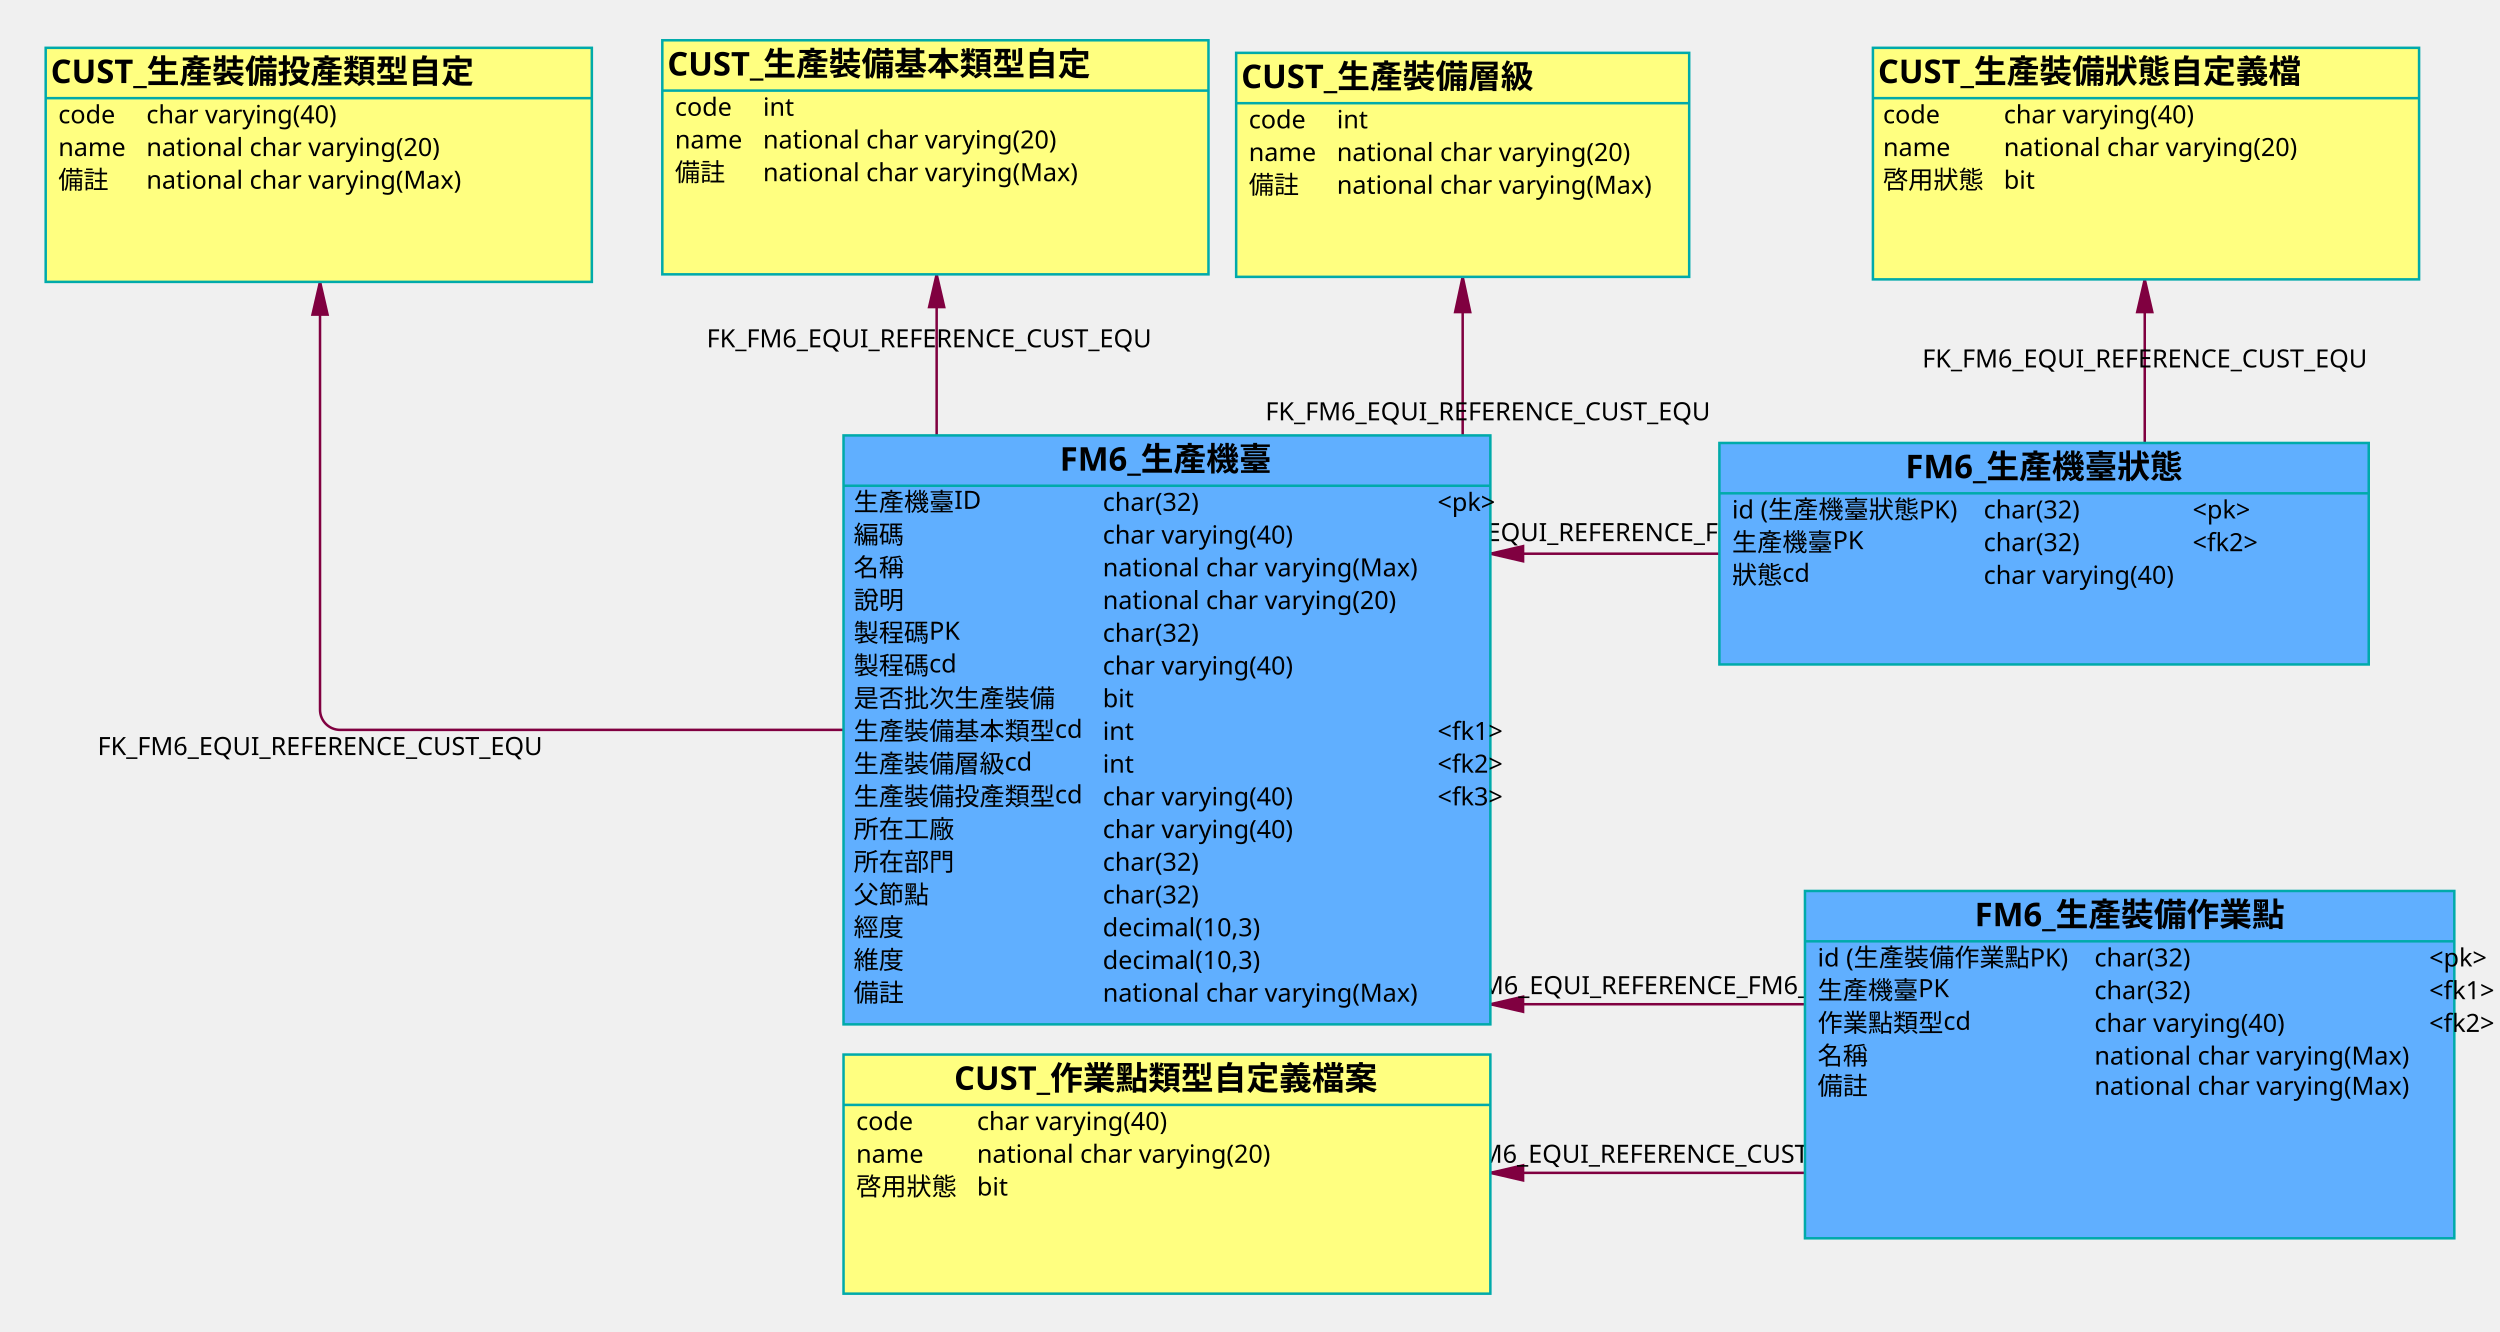
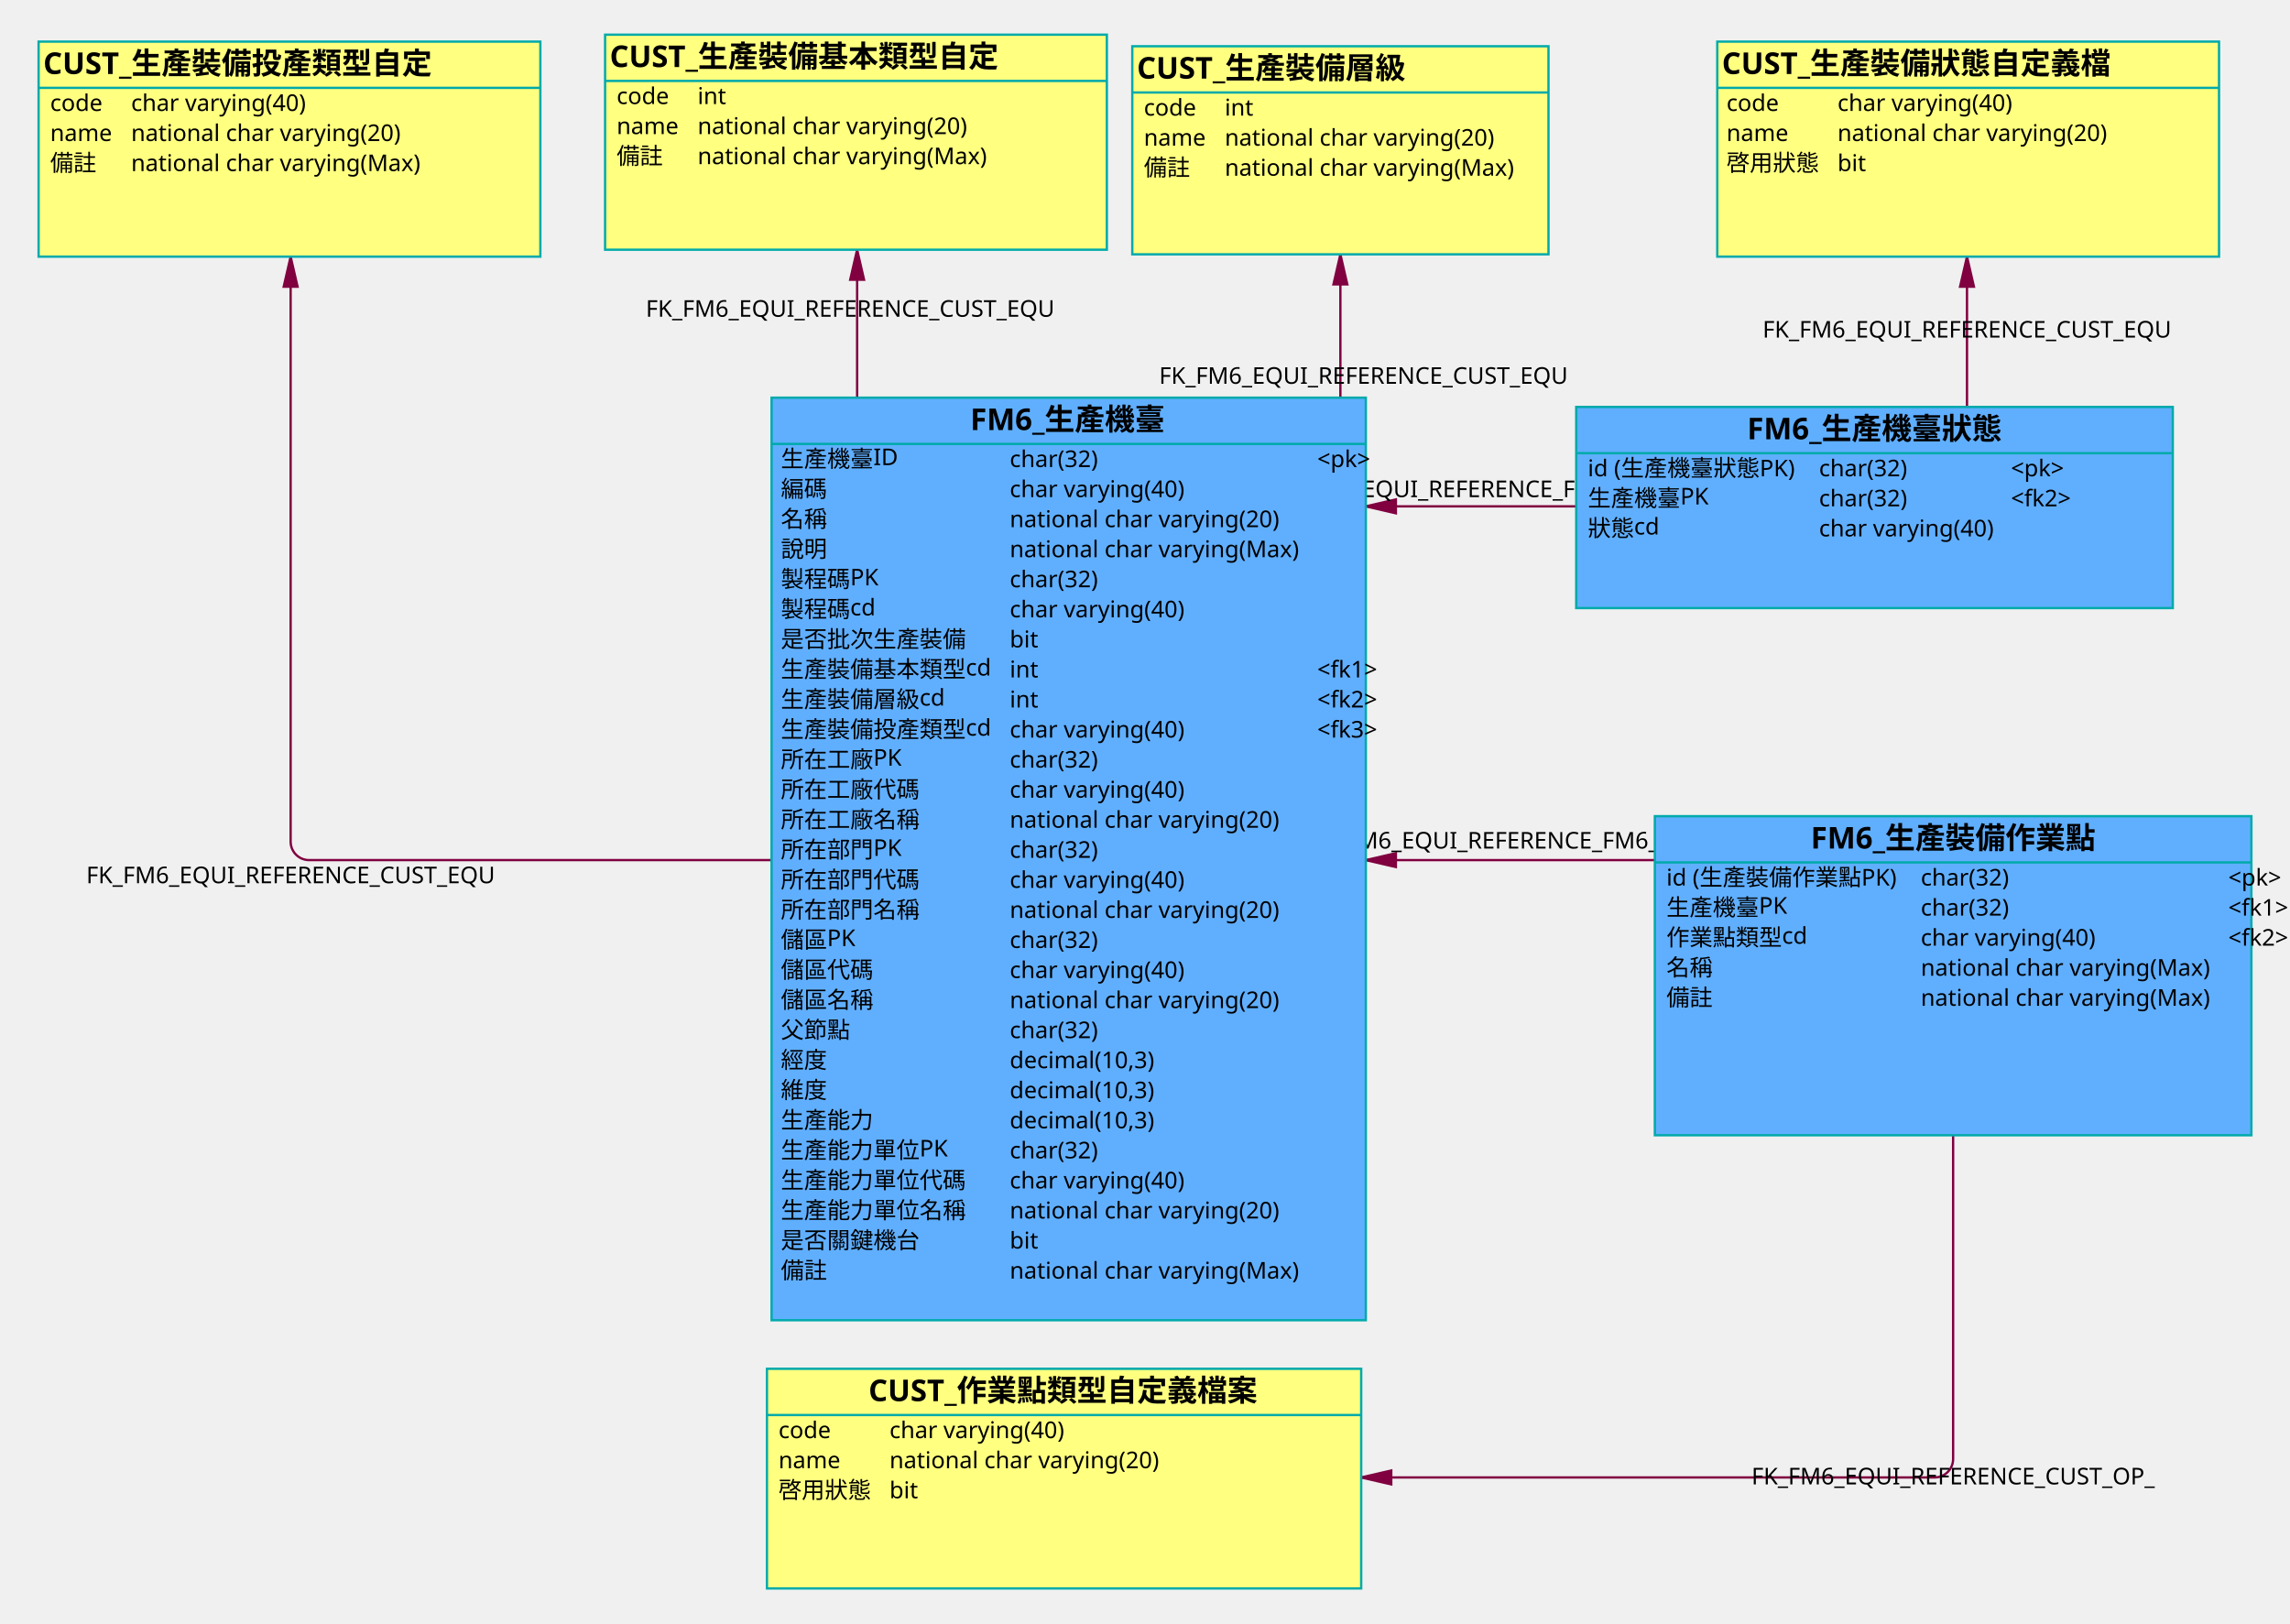
- <svg xmlns="http://www.w3.org/2000/svg" xmlns:xlink="http://www.w3.org/1999/xlink" width="261mm" height="139mm" version="1.1" viewBox="0 0 987 529">
+ <svg xmlns="http://www.w3.org/2000/svg" xmlns:xlink="http://www.w3.org/1999/xlink" width="261mm" height="185mm" version="1.1" viewBox="0 0 987 702">
  <a target="_parent" xlink:href="Fact71.htm#101">
-     <polyline fill="none" points="369,173 369,109" stroke="#800040" stroke-width="1" />
-     <polygon fill="#800040" points="369,109 372,122 366,122" stroke="#800040" stroke-width="1" stroke-linejoin="miter" />
-     <text x="366" y="138" fill="#000000" font-size="10" font-family="'Arial Unicode MS','新宋體'" text-anchor="middle">FK_FM6_EQUI_REFERENCE_CUST_EQU</text>
+     <polyline fill="none" points="369,172 369,108" stroke="#800040" stroke-width="1" />
+     <polygon fill="#800040" points="369,108 372,121 366,121" stroke="#800040" stroke-width="1" stroke-linejoin="miter" />
+     <text x="366" y="137" fill="#000000" font-size="10" font-family="'Arial Unicode MS','新宋體'" text-anchor="middle">FK_FM6_EQUI_REFERENCE_CUST_EQU</text>
  </a>
  <a target="_parent" xlink:href="Fact72.htm#107">
-     <polyline fill="none" points="578,173 578,110" stroke="#800040" stroke-width="1" />
-     <polygon fill="#800040" points="578,110 581,124 575,124" stroke="#800040" stroke-width="1" stroke-linejoin="miter" />
-     <text x="588" y="167" fill="#000000" font-size="10" font-family="'Arial Unicode MS','新宋體'" text-anchor="middle">FK_FM6_EQUI_REFERENCE_CUST_EQU</text>
+     <polyline fill="none" points="578,172 578,110" stroke="#800040" stroke-width="1" />
+     <polygon fill="#800040" points="578,110 581,123 575,123" stroke="#800040" stroke-width="1" stroke-linejoin="miter" />
+     <text x="588" y="166" fill="#000000" font-size="10" font-family="'Arial Unicode MS','新宋體'" text-anchor="middle">FK_FM6_EQUI_REFERENCE_CUST_EQU</text>
  </a>
  <a target="_parent" xlink:href="Fact73.htm#113">
    <polyline fill="none" points="849,176 849,111" stroke="#800040" stroke-width="1" />
    <polygon fill="#800040" points="849,111 852,124 846,124" stroke="#800040" stroke-width="1" stroke-linejoin="miter" />
    <text x="849" y="146" fill="#000000" font-size="10" font-family="'Arial Unicode MS','新宋體'" text-anchor="middle">FK_FM6_EQUI_REFERENCE_CUST_EQU</text>
  </a>
  <a target="_parent" xlink:href="Fact74.htm#118">
-     <polyline fill="none" points="680,220 589,220" stroke="#800040" stroke-width="1" />
-     <polygon fill="#800040" points="589,220 602,217 602,223" stroke="#800040" stroke-width="1" stroke-linejoin="miter" />
+     <polyline fill="none" points="680,219 589,219" stroke="#800040" stroke-width="1" />
+     <polygon fill="#800040" points="589,219 602,216 602,222" stroke="#800040" stroke-width="1" stroke-linejoin="miter" />
    <text x="635" y="215" fill="#000000" font-size="10" font-family="'Arial Unicode MS','新宋體'" text-anchor="middle">FK_FM6_EQUI_REFERENCE_FM6_EQUI</text>
  </a>
  <a target="_parent" xlink:href="Fact75.htm#124">
-     <polyline fill="none" points="714,399 589,399" stroke="#800040" stroke-width="1" />
-     <polygon fill="#800040" points="589,399 602,396 602,402" stroke="#800040" stroke-width="1" stroke-linejoin="miter" />
-     <text x="652" y="395" fill="#000000" font-size="10" font-family="'Arial Unicode MS','新宋體'" text-anchor="middle">FK_FM6_EQUI_REFERENCE_FM6_EQUI</text>
+     <polyline fill="none" points="714,372 589,372" stroke="#800040" stroke-width="1" />
+     <polygon fill="#800040" points="589,372 602,369 602,375" stroke="#800040" stroke-width="1" stroke-linejoin="miter" />
+     <text x="652" y="367" fill="#000000" font-size="10" font-family="'Arial Unicode MS','新宋體'" text-anchor="middle">FK_FM6_EQUI_REFERENCE_FM6_EQUI</text>
  </a>
  <a target="_parent" xlink:href="Fact76.htm#130">
-     <polyline fill="none" points="714,466 589,466" stroke="#800040" stroke-width="1" />
-     <polygon fill="#800040" points="589,466 602,463 602,469" stroke="#800040" stroke-width="1" stroke-linejoin="miter" />
-     <text x="651" y="462" fill="#000000" font-size="10" font-family="'Arial Unicode MS','新宋體'" text-anchor="middle">FK_FM6_EQUI_REFERENCE_CUST_OP_</text>
+     <path d="M843,491 L843,631 A8,8 0 0,1 835,639 L587,639" fill="none" stroke="#800040" stroke-width="1" />
+     <polygon fill="#800040" points="587,639 600,636 600,642" stroke="#800040" stroke-width="1" stroke-linejoin="miter" />
+     <text x="843" y="642" fill="#000000" font-size="10" font-family="'Arial Unicode MS','新宋體'" text-anchor="middle">FK_FM6_EQUI_REFERENCE_CUST_OP_</text>
  </a>
  <a target="_parent" xlink:href="Fact84.htm#181">
-     <path d="M332,290 L132,290 A8,8 0 0,1 124,282 L124,112" fill="none" stroke="#800040" stroke-width="1" />
-     <polygon fill="#800040" points="124,112 127,125 121,125" stroke="#800040" stroke-width="1" stroke-linejoin="miter" />
-     <text x="124" y="300" fill="#000000" font-size="10" font-family="'Arial Unicode MS','新宋體'" text-anchor="middle">FK_FM6_EQUI_REFERENCE_CUST_EQU</text>
+     <path d="M332,372 L132,372 A8,8 0 0,1 124,364 L124,111" fill="none" stroke="#800040" stroke-width="1" />
+     <polygon fill="#800040" points="124,111 127,124 121,124" stroke="#800040" stroke-width="1" stroke-linejoin="miter" />
+     <text x="124" y="382" fill="#000000" font-size="10" font-family="'Arial Unicode MS','新宋體'" text-anchor="middle">FK_FM6_EQUI_REFERENCE_CUST_EQU</text>
  </a>
  <a target="_parent" xlink:href="Fact19.htm#131">
-     <rect x="260" y="16" fill="#ffffff" width="0" height="0" stroke="none" stroke-width="0" />
-     <rect x="260" y="16" fill="#ffff80" width="217" height="93" stroke="#00aaaa" stroke-width="1" />
-     <text x="262" y="30" fill="#000000" font-size="13" font-family="'Arial Unicode MS','微軟雅黑'" font-weight="bold" text-anchor="start">CUST_生產裝備基本類型自定</text>
-     <line x1="260" x2="477" y1="36" y2="36" stroke="#00aaaa" stroke-width="1" />
-     <text x="265" y="46" fill="#000000" font-size="10" font-family="'Arial Unicode MS','微軟雅黑'" text-anchor="start">code</text>
-     <text x="265" y="59" fill="#000000" font-size="10" font-family="'Arial Unicode MS','微軟雅黑'" text-anchor="start">name</text>
-     <text x="265" y="72" fill="#000000" font-size="10" font-family="'Arial Unicode MS','微軟雅黑'" text-anchor="start">備註</text>
-     <text x="300" y="46" fill="#000000" font-size="10" font-family="'Arial Unicode MS','微軟雅黑'" text-anchor="start">int</text>
-     <text x="300" y="59" fill="#000000" font-size="10" font-family="'Arial Unicode MS','微軟雅黑'" text-anchor="start">national char varying(20)</text>
-     <text x="300" y="72" fill="#000000" font-size="10" font-family="'Arial Unicode MS','微軟雅黑'" text-anchor="start">national char varying(Max)</text>
+     <rect x="260" y="15" fill="#ffffff" width="0" height="0" stroke="none" stroke-width="0" />
+     <rect x="260" y="15" fill="#ffff80" width="217" height="93" stroke="#00aaaa" stroke-width="1" />
+     <text x="262" y="29" fill="#000000" font-size="13" font-family="'Arial Unicode MS','微軟雅黑'" font-weight="bold" text-anchor="start">CUST_生產裝備基本類型自定</text>
+     <line x1="260" x2="477" y1="35" y2="35" stroke="#00aaaa" stroke-width="1" />
+     <text x="265" y="45" fill="#000000" font-size="10" font-family="'Arial Unicode MS','微軟雅黑'" text-anchor="start">code</text>
+     <text x="265" y="58" fill="#000000" font-size="10" font-family="'Arial Unicode MS','微軟雅黑'" text-anchor="start">name</text>
+     <text x="265" y="71" fill="#000000" font-size="10" font-family="'Arial Unicode MS','微軟雅黑'" text-anchor="start">備註</text>
+     <text x="300" y="45" fill="#000000" font-size="10" font-family="'Arial Unicode MS','微軟雅黑'" text-anchor="start">int</text>
+     <text x="300" y="58" fill="#000000" font-size="10" font-family="'Arial Unicode MS','微軟雅黑'" text-anchor="start">national char varying(20)</text>
+     <text x="300" y="71" fill="#000000" font-size="10" font-family="'Arial Unicode MS','微軟雅黑'" text-anchor="start">national char varying(Max)</text>
  </a>
  <a target="_parent" xlink:href="Fact20.htm#160">
-     <rect x="488" y="21" fill="#ffffff" width="0" height="0" stroke="none" stroke-width="0" />
-     <rect x="488" y="21" fill="#ffff80" width="180" height="89" stroke="#00aaaa" stroke-width="1" />
-     <text x="490" y="35" fill="#000000" font-size="13" font-family="'Arial Unicode MS','微軟雅黑'" font-weight="bold" text-anchor="start">CUST_生產裝備層級</text>
-     <line x1="488" x2="668" y1="41" y2="41" stroke="#00aaaa" stroke-width="1" />
-     <text x="493" y="51" fill="#000000" font-size="10" font-family="'Arial Unicode MS','微軟雅黑'" text-anchor="start">code</text>
-     <text x="493" y="64" fill="#000000" font-size="10" font-family="'Arial Unicode MS','微軟雅黑'" text-anchor="start">name</text>
-     <text x="493" y="77" fill="#000000" font-size="10" font-family="'Arial Unicode MS','微軟雅黑'" text-anchor="start">備註</text>
-     <text x="528" y="51" fill="#000000" font-size="10" font-family="'Arial Unicode MS','微軟雅黑'" text-anchor="start">int</text>
-     <text x="528" y="64" fill="#000000" font-size="10" font-family="'Arial Unicode MS','微軟雅黑'" text-anchor="start">national char varying(20)</text>
-     <text x="528" y="77" fill="#000000" font-size="10" font-family="'Arial Unicode MS','微軟雅黑'" text-anchor="start">national char varying(Max)</text>
+     <rect x="488" y="20" fill="#ffffff" width="0" height="0" stroke="none" stroke-width="0" />
+     <rect x="488" y="20" fill="#ffff80" width="180" height="90" stroke="#00aaaa" stroke-width="1" />
+     <text x="490" y="34" fill="#000000" font-size="13" font-family="'Arial Unicode MS','微軟雅黑'" font-weight="bold" text-anchor="start">CUST_生產裝備層級</text>
+     <line x1="488" x2="668" y1="40" y2="40" stroke="#00aaaa" stroke-width="1" />
+     <text x="493" y="50" fill="#000000" font-size="10" font-family="'Arial Unicode MS','微軟雅黑'" text-anchor="start">code</text>
+     <text x="493" y="63" fill="#000000" font-size="10" font-family="'Arial Unicode MS','微軟雅黑'" text-anchor="start">name</text>
+     <text x="493" y="76" fill="#000000" font-size="10" font-family="'Arial Unicode MS','微軟雅黑'" text-anchor="start">備註</text>
+     <text x="528" y="50" fill="#000000" font-size="10" font-family="'Arial Unicode MS','微軟雅黑'" text-anchor="start">int</text>
+     <text x="528" y="63" fill="#000000" font-size="10" font-family="'Arial Unicode MS','微軟雅黑'" text-anchor="start">national char varying(20)</text>
+     <text x="528" y="76" fill="#000000" font-size="10" font-family="'Arial Unicode MS','微軟雅黑'" text-anchor="start">national char varying(Max)</text>
  </a>
  <a target="_parent" xlink:href="Fact39.htm#1094">
-     <rect x="332" y="173" fill="#ffffff" width="0" height="0" stroke="none" stroke-width="0" />
-     <rect x="332" y="173" fill="#60afff" width="257" height="234" stroke="#00aaaa" stroke-width="1" />
-     <text x="460" y="187" fill="#000000" font-size="13" font-family="'Arial Unicode MS','微軟雅黑'" font-weight="bold" text-anchor="middle">FM6_生產機臺</text>
-     <line x1="332" x2="589" y1="193" y2="193" stroke="#00aaaa" stroke-width="1" />
-     <text x="336" y="203" fill="#000000" font-size="10" font-family="'Arial Unicode MS','微軟雅黑'" text-anchor="start">生產機臺ID</text>
-     <text x="336" y="216" fill="#000000" font-size="10" font-family="'Arial Unicode MS','微軟雅黑'" text-anchor="start">編碼</text>
-     <text x="336" y="229" fill="#000000" font-size="10" font-family="'Arial Unicode MS','微軟雅黑'" text-anchor="start">名稱</text>
-     <text x="336" y="242" fill="#000000" font-size="10" font-family="'Arial Unicode MS','微軟雅黑'" text-anchor="start">說明</text>
-     <text x="336" y="255" fill="#000000" font-size="10" font-family="'Arial Unicode MS','微軟雅黑'" text-anchor="start">製程碼PK</text>
-     <text x="336" y="268" fill="#000000" font-size="10" font-family="'Arial Unicode MS','微軟雅黑'" text-anchor="start">製程碼cd</text>
-     <text x="336" y="281" fill="#000000" font-size="10" font-family="'Arial Unicode MS','微軟雅黑'" text-anchor="start">是否批次生產裝備</text>
-     <text x="336" y="294" fill="#000000" font-size="10" font-family="'Arial Unicode MS','微軟雅黑'" text-anchor="start">生產裝備基本類型cd</text>
-     <text x="336" y="307" fill="#000000" font-size="10" font-family="'Arial Unicode MS','微軟雅黑'" text-anchor="start">生產裝備層級cd</text>
-     <text x="336" y="320" fill="#000000" font-size="10" font-family="'Arial Unicode MS','微軟雅黑'" text-anchor="start">生產裝備投產類型cd</text>
-     <text x="336" y="333" fill="#000000" font-size="10" font-family="'Arial Unicode MS','微軟雅黑'" text-anchor="start">所在工廠</text>
-     <text x="336" y="346" fill="#000000" font-size="10" font-family="'Arial Unicode MS','微軟雅黑'" text-anchor="start">所在部門</text>
-     <text x="336" y="359" fill="#000000" font-size="10" font-family="'Arial Unicode MS','微軟雅黑'" text-anchor="start">父節點</text>
-     <text x="336" y="372" fill="#000000" font-size="10" font-family="'Arial Unicode MS','微軟雅黑'" text-anchor="start">經度</text>
-     <text x="336" y="385" fill="#000000" font-size="10" font-family="'Arial Unicode MS','微軟雅黑'" text-anchor="start">維度</text>
-     <text x="336" y="398" fill="#000000" font-size="10" font-family="'Arial Unicode MS','微軟雅黑'" text-anchor="start">備註</text>
-     <text x="435" y="203" fill="#000000" font-size="10" font-family="'Arial Unicode MS','微軟雅黑'" text-anchor="start">char(32)</text>
-     <text x="435" y="216" fill="#000000" font-size="10" font-family="'Arial Unicode MS','微軟雅黑'" text-anchor="start">char varying(40)</text>
-     <text x="435" y="229" fill="#000000" font-size="10" font-family="'Arial Unicode MS','微軟雅黑'" text-anchor="start">national char varying(Max)</text>
-     <text x="435" y="242" fill="#000000" font-size="10" font-family="'Arial Unicode MS','微軟雅黑'" text-anchor="start">national char varying(20)</text>
-     <text x="435" y="255" fill="#000000" font-size="10" font-family="'Arial Unicode MS','微軟雅黑'" text-anchor="start">char(32)</text>
-     <text x="435" y="268" fill="#000000" font-size="10" font-family="'Arial Unicode MS','微軟雅黑'" text-anchor="start">char varying(40)</text>
-     <text x="435" y="281" fill="#000000" font-size="10" font-family="'Arial Unicode MS','微軟雅黑'" text-anchor="start">bit</text>
-     <text x="435" y="294" fill="#000000" font-size="10" font-family="'Arial Unicode MS','微軟雅黑'" text-anchor="start">int</text>
-     <text x="435" y="307" fill="#000000" font-size="10" font-family="'Arial Unicode MS','微軟雅黑'" text-anchor="start">int</text>
-     <text x="435" y="320" fill="#000000" font-size="10" font-family="'Arial Unicode MS','微軟雅黑'" text-anchor="start">char varying(40)</text>
-     <text x="435" y="333" fill="#000000" font-size="10" font-family="'Arial Unicode MS','微軟雅黑'" text-anchor="start">char varying(40)</text>
-     <text x="435" y="346" fill="#000000" font-size="10" font-family="'Arial Unicode MS','微軟雅黑'" text-anchor="start">char(32)</text>
-     <text x="435" y="359" fill="#000000" font-size="10" font-family="'Arial Unicode MS','微軟雅黑'" text-anchor="start">char(32)</text>
-     <text x="435" y="372" fill="#000000" font-size="10" font-family="'Arial Unicode MS','微軟雅黑'" text-anchor="start">decimal(10,3)</text>
-     <text x="435" y="385" fill="#000000" font-size="10" font-family="'Arial Unicode MS','微軟雅黑'" text-anchor="start">decimal(10,3)</text>
-     <text x="435" y="398" fill="#000000" font-size="10" font-family="'Arial Unicode MS','微軟雅黑'" text-anchor="start">national char varying(Max)</text>
-     <text x="568" y="203" fill="#000000" font-size="10" font-family="'Arial Unicode MS','微軟雅黑'" text-anchor="start">&lt;pk&gt;</text>
-     <text x="568" y="294" fill="#000000" font-size="10" font-family="'Arial Unicode MS','微軟雅黑'" text-anchor="start">&lt;fk1&gt;</text>
-     <text x="568" y="307" fill="#000000" font-size="10" font-family="'Arial Unicode MS','微軟雅黑'" text-anchor="start">&lt;fk2&gt;</text>
-     <text x="568" y="320" fill="#000000" font-size="10" font-family="'Arial Unicode MS','微軟雅黑'" text-anchor="start">&lt;fk3&gt;</text>
+     <rect x="332" y="172" fill="#ffffff" width="0" height="0" stroke="none" stroke-width="0" />
+     <rect x="332" y="172" fill="#60afff" width="257" height="399" stroke="#00aaaa" stroke-width="1" />
+     <text x="460" y="186" fill="#000000" font-size="13" font-family="'Arial Unicode MS','微軟雅黑'" font-weight="bold" text-anchor="middle">FM6_生產機臺</text>
+     <line x1="332" x2="589" y1="192" y2="192" stroke="#00aaaa" stroke-width="1" />
+     <text x="336" y="202" fill="#000000" font-size="10" font-family="'Arial Unicode MS','微軟雅黑'" text-anchor="start">生產機臺ID</text>
+     <text x="336" y="215" fill="#000000" font-size="10" font-family="'Arial Unicode MS','微軟雅黑'" text-anchor="start">編碼</text>
+     <text x="336" y="228" fill="#000000" font-size="10" font-family="'Arial Unicode MS','微軟雅黑'" text-anchor="start">名稱</text>
+     <text x="336" y="241" fill="#000000" font-size="10" font-family="'Arial Unicode MS','微軟雅黑'" text-anchor="start">說明</text>
+     <text x="336" y="254" fill="#000000" font-size="10" font-family="'Arial Unicode MS','微軟雅黑'" text-anchor="start">製程碼PK</text>
+     <text x="336" y="267" fill="#000000" font-size="10" font-family="'Arial Unicode MS','微軟雅黑'" text-anchor="start">製程碼cd</text>
+     <text x="336" y="280" fill="#000000" font-size="10" font-family="'Arial Unicode MS','微軟雅黑'" text-anchor="start">是否批次生產裝備</text>
+     <text x="336" y="293" fill="#000000" font-size="10" font-family="'Arial Unicode MS','微軟雅黑'" text-anchor="start">生產裝備基本類型cd</text>
+     <text x="336" y="306" fill="#000000" font-size="10" font-family="'Arial Unicode MS','微軟雅黑'" text-anchor="start">生產裝備層級cd</text>
+     <text x="336" y="319" fill="#000000" font-size="10" font-family="'Arial Unicode MS','微軟雅黑'" text-anchor="start">生產裝備投產類型cd</text>
+     <text x="336" y="332" fill="#000000" font-size="10" font-family="'Arial Unicode MS','微軟雅黑'" text-anchor="start">所在工廠PK</text>
+     <text x="336" y="345" fill="#000000" font-size="10" font-family="'Arial Unicode MS','微軟雅黑'" text-anchor="start">所在工廠代碼</text>
+     <text x="336" y="358" fill="#000000" font-size="10" font-family="'Arial Unicode MS','微軟雅黑'" text-anchor="start">所在工廠名稱</text>
+     <text x="336" y="371" fill="#000000" font-size="10" font-family="'Arial Unicode MS','微軟雅黑'" text-anchor="start">所在部門PK</text>
+     <text x="336" y="384" fill="#000000" font-size="10" font-family="'Arial Unicode MS','微軟雅黑'" text-anchor="start">所在部門代碼</text>
+     <text x="336" y="397" fill="#000000" font-size="10" font-family="'Arial Unicode MS','微軟雅黑'" text-anchor="start">所在部門名稱</text>
+     <text x="336" y="410" fill="#000000" font-size="10" font-family="'Arial Unicode MS','微軟雅黑'" text-anchor="start">儲區PK</text>
+     <text x="336" y="423" fill="#000000" font-size="10" font-family="'Arial Unicode MS','微軟雅黑'" text-anchor="start">儲區代碼</text>
+     <text x="336" y="436" fill="#000000" font-size="10" font-family="'Arial Unicode MS','微軟雅黑'" text-anchor="start">儲區名稱</text>
+     <text x="336" y="449" fill="#000000" font-size="10" font-family="'Arial Unicode MS','微軟雅黑'" text-anchor="start">父節點</text>
+     <text x="336" y="462" fill="#000000" font-size="10" font-family="'Arial Unicode MS','微軟雅黑'" text-anchor="start">經度</text>
+     <text x="336" y="475" fill="#000000" font-size="10" font-family="'Arial Unicode MS','微軟雅黑'" text-anchor="start">維度</text>
+     <text x="336" y="488" fill="#000000" font-size="10" font-family="'Arial Unicode MS','微軟雅黑'" text-anchor="start">生產能力</text>
+     <text x="336" y="501" fill="#000000" font-size="10" font-family="'Arial Unicode MS','微軟雅黑'" text-anchor="start">生產能力單位PK</text>
+     <text x="336" y="514" fill="#000000" font-size="10" font-family="'Arial Unicode MS','微軟雅黑'" text-anchor="start">生產能力單位代碼</text>
+     <text x="336" y="527" fill="#000000" font-size="10" font-family="'Arial Unicode MS','微軟雅黑'" text-anchor="start">生產能力單位名稱</text>
+     <text x="336" y="540" fill="#000000" font-size="10" font-family="'Arial Unicode MS','微軟雅黑'" text-anchor="start">是否關鍵機台</text>
+     <text x="336" y="553" fill="#000000" font-size="10" font-family="'Arial Unicode MS','微軟雅黑'" text-anchor="start">備註</text>
+     <text x="435" y="202" fill="#000000" font-size="10" font-family="'Arial Unicode MS','微軟雅黑'" text-anchor="start">char(32)</text>
+     <text x="435" y="215" fill="#000000" font-size="10" font-family="'Arial Unicode MS','微軟雅黑'" text-anchor="start">char varying(40)</text>
+     <text x="435" y="228" fill="#000000" font-size="10" font-family="'Arial Unicode MS','微軟雅黑'" text-anchor="start">national char varying(20)</text>
+     <text x="435" y="241" fill="#000000" font-size="10" font-family="'Arial Unicode MS','微軟雅黑'" text-anchor="start">national char varying(Max)</text>
+     <text x="435" y="254" fill="#000000" font-size="10" font-family="'Arial Unicode MS','微軟雅黑'" text-anchor="start">char(32)</text>
+     <text x="435" y="267" fill="#000000" font-size="10" font-family="'Arial Unicode MS','微軟雅黑'" text-anchor="start">char varying(40)</text>
+     <text x="435" y="280" fill="#000000" font-size="10" font-family="'Arial Unicode MS','微軟雅黑'" text-anchor="start">bit</text>
+     <text x="435" y="293" fill="#000000" font-size="10" font-family="'Arial Unicode MS','微軟雅黑'" text-anchor="start">int</text>
+     <text x="435" y="306" fill="#000000" font-size="10" font-family="'Arial Unicode MS','微軟雅黑'" text-anchor="start">int</text>
+     <text x="435" y="319" fill="#000000" font-size="10" font-family="'Arial Unicode MS','微軟雅黑'" text-anchor="start">char varying(40)</text>
+     <text x="435" y="332" fill="#000000" font-size="10" font-family="'Arial Unicode MS','微軟雅黑'" text-anchor="start">char(32)</text>
+     <text x="435" y="345" fill="#000000" font-size="10" font-family="'Arial Unicode MS','微軟雅黑'" text-anchor="start">char varying(40)</text>
+     <text x="435" y="358" fill="#000000" font-size="10" font-family="'Arial Unicode MS','微軟雅黑'" text-anchor="start">national char varying(20)</text>
+     <text x="435" y="371" fill="#000000" font-size="10" font-family="'Arial Unicode MS','微軟雅黑'" text-anchor="start">char(32)</text>
+     <text x="435" y="384" fill="#000000" font-size="10" font-family="'Arial Unicode MS','微軟雅黑'" text-anchor="start">char varying(40)</text>
+     <text x="435" y="397" fill="#000000" font-size="10" font-family="'Arial Unicode MS','微軟雅黑'" text-anchor="start">national char varying(20)</text>
+     <text x="435" y="410" fill="#000000" font-size="10" font-family="'Arial Unicode MS','微軟雅黑'" text-anchor="start">char(32)</text>
+     <text x="435" y="423" fill="#000000" font-size="10" font-family="'Arial Unicode MS','微軟雅黑'" text-anchor="start">char varying(40)</text>
+     <text x="435" y="436" fill="#000000" font-size="10" font-family="'Arial Unicode MS','微軟雅黑'" text-anchor="start">national char varying(20)</text>
+     <text x="435" y="449" fill="#000000" font-size="10" font-family="'Arial Unicode MS','微軟雅黑'" text-anchor="start">char(32)</text>
+     <text x="435" y="462" fill="#000000" font-size="10" font-family="'Arial Unicode MS','微軟雅黑'" text-anchor="start">decimal(10,3)</text>
+     <text x="435" y="475" fill="#000000" font-size="10" font-family="'Arial Unicode MS','微軟雅黑'" text-anchor="start">decimal(10,3)</text>
+     <text x="435" y="488" fill="#000000" font-size="10" font-family="'Arial Unicode MS','微軟雅黑'" text-anchor="start">decimal(10,3)</text>
+     <text x="435" y="501" fill="#000000" font-size="10" font-family="'Arial Unicode MS','微軟雅黑'" text-anchor="start">char(32)</text>
+     <text x="435" y="514" fill="#000000" font-size="10" font-family="'Arial Unicode MS','微軟雅黑'" text-anchor="start">char varying(40)</text>
+     <text x="435" y="527" fill="#000000" font-size="10" font-family="'Arial Unicode MS','微軟雅黑'" text-anchor="start">national char varying(20)</text>
+     <text x="435" y="540" fill="#000000" font-size="10" font-family="'Arial Unicode MS','微軟雅黑'" text-anchor="start">bit</text>
+     <text x="435" y="553" fill="#000000" font-size="10" font-family="'Arial Unicode MS','微軟雅黑'" text-anchor="start">national char varying(Max)</text>
+     <text x="568" y="202" fill="#000000" font-size="10" font-family="'Arial Unicode MS','微軟雅黑'" text-anchor="start">&lt;pk&gt;</text>
+     <text x="568" y="293" fill="#000000" font-size="10" font-family="'Arial Unicode MS','微軟雅黑'" text-anchor="start">&lt;fk1&gt;</text>
+     <text x="568" y="306" fill="#000000" font-size="10" font-family="'Arial Unicode MS','微軟雅黑'" text-anchor="start">&lt;fk2&gt;</text>
+     <text x="568" y="319" fill="#000000" font-size="10" font-family="'Arial Unicode MS','微軟雅黑'" text-anchor="start">&lt;fk3&gt;</text>
  </a>
  <a target="_parent" xlink:href="Fact22.htm#218">
-     <rect x="741" y="19" fill="#ffffff" width="0" height="0" stroke="none" stroke-width="0" />
-     <rect x="741" y="19" fill="#ffff80" width="217" height="92" stroke="#00aaaa" stroke-width="1" />
-     <text x="743" y="33" fill="#000000" font-size="13" font-family="'Arial Unicode MS','微軟雅黑'" font-weight="bold" text-anchor="start">CUST_生產裝備狀態自定義檔</text>
-     <line x1="741" x2="958" y1="39" y2="39" stroke="#00aaaa" stroke-width="1" />
-     <text x="745" y="49" fill="#000000" font-size="10" font-family="'Arial Unicode MS','微軟雅黑'" text-anchor="start">code</text>
-     <text x="745" y="62" fill="#000000" font-size="10" font-family="'Arial Unicode MS','微軟雅黑'" text-anchor="start">name</text>
-     <text x="745" y="75" fill="#000000" font-size="10" font-family="'Arial Unicode MS','微軟雅黑'" text-anchor="start">啓用狀態</text>
-     <text x="793" y="49" fill="#000000" font-size="10" font-family="'Arial Unicode MS','微軟雅黑'" text-anchor="start">char varying(40)</text>
-     <text x="793" y="62" fill="#000000" font-size="10" font-family="'Arial Unicode MS','微軟雅黑'" text-anchor="start">national char varying(20)</text>
-     <text x="793" y="75" fill="#000000" font-size="10" font-family="'Arial Unicode MS','微軟雅黑'" text-anchor="start">bit</text>
+     <rect x="741" y="18" fill="#ffffff" width="0" height="0" stroke="none" stroke-width="0" />
+     <rect x="741" y="18" fill="#ffff80" width="217" height="93" stroke="#00aaaa" stroke-width="1" />
+     <text x="743" y="32" fill="#000000" font-size="13" font-family="'Arial Unicode MS','微軟雅黑'" font-weight="bold" text-anchor="start">CUST_生產裝備狀態自定義檔</text>
+     <line x1="741" x2="958" y1="38" y2="38" stroke="#00aaaa" stroke-width="1" />
+     <text x="745" y="48" fill="#000000" font-size="10" font-family="'Arial Unicode MS','微軟雅黑'" text-anchor="start">code</text>
+     <text x="745" y="61" fill="#000000" font-size="10" font-family="'Arial Unicode MS','微軟雅黑'" text-anchor="start">name</text>
+     <text x="745" y="74" fill="#000000" font-size="10" font-family="'Arial Unicode MS','微軟雅黑'" text-anchor="start">啓用狀態</text>
+     <text x="793" y="48" fill="#000000" font-size="10" font-family="'Arial Unicode MS','微軟雅黑'" text-anchor="start">char varying(40)</text>
+     <text x="793" y="61" fill="#000000" font-size="10" font-family="'Arial Unicode MS','微軟雅黑'" text-anchor="start">national char varying(20)</text>
+     <text x="793" y="74" fill="#000000" font-size="10" font-family="'Arial Unicode MS','微軟雅黑'" text-anchor="start">bit</text>
  </a>
-   <a target="_parent" xlink:href="Fact40.htm#1212">
+   <a target="_parent" xlink:href="Fact40.htm#1284">
    <rect x="680" y="176" fill="#ffffff" width="0" height="0" stroke="none" stroke-width="0" />
-     <rect x="680" y="176" fill="#60afff" width="258" height="88" stroke="#00aaaa" stroke-width="1" />
+     <rect x="680" y="176" fill="#60afff" width="258" height="87" stroke="#00aaaa" stroke-width="1" />
    <text x="809" y="190" fill="#000000" font-size="13" font-family="'Arial Unicode MS','微軟雅黑'" font-weight="bold" text-anchor="middle">FM6_生產機臺狀態</text>
    <line x1="680" x2="938" y1="196" y2="196" stroke="#00aaaa" stroke-width="1" />
    <text x="685" y="206" fill="#000000" font-size="10" font-family="'Arial Unicode MS','微軟雅黑'" text-anchor="start">id (生產機臺狀態PK)</text>
    <text x="685" y="219" fill="#000000" font-size="10" font-family="'Arial Unicode MS','微軟雅黑'" text-anchor="start">生產機臺PK</text>
    <text x="685" y="232" fill="#000000" font-size="10" font-family="'Arial Unicode MS','微軟雅黑'" text-anchor="start">狀態cd</text>
    <text x="785" y="206" fill="#000000" font-size="10" font-family="'Arial Unicode MS','微軟雅黑'" text-anchor="start">char(32)</text>
    <text x="785" y="219" fill="#000000" font-size="10" font-family="'Arial Unicode MS','微軟雅黑'" text-anchor="start">char(32)</text>
    <text x="785" y="232" fill="#000000" font-size="10" font-family="'Arial Unicode MS','微軟雅黑'" text-anchor="start">char varying(40)</text>
    <text x="868" y="206" fill="#000000" font-size="10" font-family="'Arial Unicode MS','微軟雅黑'" text-anchor="start">&lt;pk&gt;</text>
    <text x="868" y="219" fill="#000000" font-size="10" font-family="'Arial Unicode MS','微軟雅黑'" text-anchor="start">&lt;fk2&gt;</text>
  </a>
  <a target="_parent" xlink:href="Fact15.htm#14">
-     <rect x="332" y="419" fill="#ffffff" width="0" height="0" stroke="none" stroke-width="0" />
-     <rect x="332" y="419" fill="#ffff80" width="257" height="95" stroke="#00aaaa" stroke-width="1" />
-     <text x="460" y="433" fill="#000000" font-size="13" font-family="'Arial Unicode MS','微軟雅黑'" font-weight="bold" text-anchor="middle">CUST_作業點類型自定義檔案</text>
-     <line x1="332" x2="589" y1="439" y2="439" stroke="#00aaaa" stroke-width="1" />
-     <text x="337" y="449" fill="#000000" font-size="10" font-family="'Arial Unicode MS','微軟雅黑'" text-anchor="start">code</text>
-     <text x="337" y="462" fill="#000000" font-size="10" font-family="'Arial Unicode MS','微軟雅黑'" text-anchor="start">name</text>
-     <text x="337" y="475" fill="#000000" font-size="10" font-family="'Arial Unicode MS','微軟雅黑'" text-anchor="start">啓用狀態</text>
-     <text x="385" y="449" fill="#000000" font-size="10" font-family="'Arial Unicode MS','微軟雅黑'" text-anchor="start">char varying(40)</text>
-     <text x="385" y="462" fill="#000000" font-size="10" font-family="'Arial Unicode MS','微軟雅黑'" text-anchor="start">national char varying(20)</text>
-     <text x="385" y="475" fill="#000000" font-size="10" font-family="'Arial Unicode MS','微軟雅黑'" text-anchor="start">bit</text>
+     <rect x="330" y="592" fill="#ffffff" width="0" height="0" stroke="none" stroke-width="0" />
+     <rect x="330" y="592" fill="#ffff80" width="257" height="95" stroke="#00aaaa" stroke-width="1" />
+     <text x="458" y="606" fill="#000000" font-size="13" font-family="'Arial Unicode MS','微軟雅黑'" font-weight="bold" text-anchor="middle">CUST_作業點類型自定義檔案</text>
+     <line x1="330" x2="587" y1="612" y2="612" stroke="#00aaaa" stroke-width="1" />
+     <text x="335" y="622" fill="#000000" font-size="10" font-family="'Arial Unicode MS','微軟雅黑'" text-anchor="start">code</text>
+     <text x="335" y="635" fill="#000000" font-size="10" font-family="'Arial Unicode MS','微軟雅黑'" text-anchor="start">name</text>
+     <text x="335" y="648" fill="#000000" font-size="10" font-family="'Arial Unicode MS','微軟雅黑'" text-anchor="start">啓用狀態</text>
+     <text x="383" y="622" fill="#000000" font-size="10" font-family="'Arial Unicode MS','微軟雅黑'" text-anchor="start">char varying(40)</text>
+     <text x="383" y="635" fill="#000000" font-size="10" font-family="'Arial Unicode MS','微軟雅黑'" text-anchor="start">national char varying(20)</text>
+     <text x="383" y="648" fill="#000000" font-size="10" font-family="'Arial Unicode MS','微軟雅黑'" text-anchor="start">bit</text>
  </a>
-   <a target="_parent" xlink:href="Fact41.htm#1248">
-     <rect x="714" y="354" fill="#ffffff" width="0" height="0" stroke="none" stroke-width="0" />
-     <rect x="714" y="354" fill="#60afff" width="258" height="138" stroke="#00aaaa" stroke-width="1" />
-     <text x="843" y="368" fill="#000000" font-size="13" font-family="'Arial Unicode MS','微軟雅黑'" font-weight="bold" text-anchor="middle">FM6_生產裝備作業點</text>
-     <line x1="714" x2="972" y1="374" y2="374" stroke="#00aaaa" stroke-width="1" />
-     <text x="719" y="384" fill="#000000" font-size="10" font-family="'Arial Unicode MS','微軟雅黑'" text-anchor="start">id (生產裝備作業點PK)</text>
-     <text x="719" y="397" fill="#000000" font-size="10" font-family="'Arial Unicode MS','微軟雅黑'" text-anchor="start">生產機臺PK</text>
-     <text x="719" y="410" fill="#000000" font-size="10" font-family="'Arial Unicode MS','微軟雅黑'" text-anchor="start">作業點類型cd</text>
-     <text x="719" y="423" fill="#000000" font-size="10" font-family="'Arial Unicode MS','微軟雅黑'" text-anchor="start">名稱</text>
+   <a target="_parent" xlink:href="Fact41.htm#1320">
+     <rect x="714" y="353" fill="#ffffff" width="0" height="0" stroke="none" stroke-width="0" />
+     <rect x="714" y="353" fill="#60afff" width="258" height="138" stroke="#00aaaa" stroke-width="1" />
+     <text x="843" y="367" fill="#000000" font-size="13" font-family="'Arial Unicode MS','微軟雅黑'" font-weight="bold" text-anchor="middle">FM6_生產裝備作業點</text>
+     <line x1="714" x2="972" y1="373" y2="373" stroke="#00aaaa" stroke-width="1" />
+     <text x="719" y="383" fill="#000000" font-size="10" font-family="'Arial Unicode MS','微軟雅黑'" text-anchor="start">id (生產裝備作業點PK)</text>
+     <text x="719" y="396" fill="#000000" font-size="10" font-family="'Arial Unicode MS','微軟雅黑'" text-anchor="start">生產機臺PK</text>
+     <text x="719" y="409" fill="#000000" font-size="10" font-family="'Arial Unicode MS','微軟雅黑'" text-anchor="start">作業點類型cd</text>
+     <text x="719" y="422" fill="#000000" font-size="10" font-family="'Arial Unicode MS','微軟雅黑'" text-anchor="start">名稱</text>
    <text x="719" y="435" fill="#000000" font-size="10" font-family="'Arial Unicode MS','微軟雅黑'" text-anchor="start">備註</text>
-     <text x="829" y="384" fill="#000000" font-size="10" font-family="'Arial Unicode MS','微軟雅黑'" text-anchor="start">char(32)</text>
-     <text x="829" y="397" fill="#000000" font-size="10" font-family="'Arial Unicode MS','微軟雅黑'" text-anchor="start">char(32)</text>
-     <text x="829" y="410" fill="#000000" font-size="10" font-family="'Arial Unicode MS','微軟雅黑'" text-anchor="start">char varying(40)</text>
-     <text x="829" y="423" fill="#000000" font-size="10" font-family="'Arial Unicode MS','微軟雅黑'" text-anchor="start">national char varying(Max)</text>
+     <text x="829" y="383" fill="#000000" font-size="10" font-family="'Arial Unicode MS','微軟雅黑'" text-anchor="start">char(32)</text>
+     <text x="829" y="396" fill="#000000" font-size="10" font-family="'Arial Unicode MS','微軟雅黑'" text-anchor="start">char(32)</text>
+     <text x="829" y="409" fill="#000000" font-size="10" font-family="'Arial Unicode MS','微軟雅黑'" text-anchor="start">char varying(40)</text>
+     <text x="829" y="422" fill="#000000" font-size="10" font-family="'Arial Unicode MS','微軟雅黑'" text-anchor="start">national char varying(Max)</text>
    <text x="829" y="435" fill="#000000" font-size="10" font-family="'Arial Unicode MS','微軟雅黑'" text-anchor="start">national char varying(Max)</text>
-     <text x="962" y="384" fill="#000000" font-size="10" font-family="'Arial Unicode MS','微軟雅黑'" text-anchor="start">&lt;pk&gt;</text>
-     <text x="962" y="397" fill="#000000" font-size="10" font-family="'Arial Unicode MS','微軟雅黑'" text-anchor="start">&lt;fk1&gt;</text>
-     <text x="962" y="410" fill="#000000" font-size="10" font-family="'Arial Unicode MS','微軟雅黑'" text-anchor="start">&lt;fk2&gt;</text>
+     <text x="962" y="383" fill="#000000" font-size="10" font-family="'Arial Unicode MS','微軟雅黑'" text-anchor="start">&lt;pk&gt;</text>
+     <text x="962" y="396" fill="#000000" font-size="10" font-family="'Arial Unicode MS','微軟雅黑'" text-anchor="start">&lt;fk1&gt;</text>
+     <text x="962" y="409" fill="#000000" font-size="10" font-family="'Arial Unicode MS','微軟雅黑'" text-anchor="start">&lt;fk2&gt;</text>
  </a>
  <a target="_parent" xlink:href="Fact21.htm#189">
-     <rect x="15" y="19" fill="#ffffff" width="0" height="0" stroke="none" stroke-width="0" />
-     <rect x="15" y="19" fill="#ffff80" width="217" height="93" stroke="#00aaaa" stroke-width="1" />
-     <text x="17" y="33" fill="#000000" font-size="13" font-family="'Arial Unicode MS','微軟雅黑'" font-weight="bold" text-anchor="start">CUST_生產裝備投產類型自定</text>
-     <line x1="15" x2="232" y1="39" y2="39" stroke="#00aaaa" stroke-width="1" />
-     <text x="20" y="49" fill="#000000" font-size="10" font-family="'Arial Unicode MS','微軟雅黑'" text-anchor="start">code</text>
-     <text x="20" y="62" fill="#000000" font-size="10" font-family="'Arial Unicode MS','微軟雅黑'" text-anchor="start">name</text>
-     <text x="20" y="75" fill="#000000" font-size="10" font-family="'Arial Unicode MS','微軟雅黑'" text-anchor="start">備註</text>
-     <text x="55" y="49" fill="#000000" font-size="10" font-family="'Arial Unicode MS','微軟雅黑'" text-anchor="start">char varying(40)</text>
-     <text x="55" y="62" fill="#000000" font-size="10" font-family="'Arial Unicode MS','微軟雅黑'" text-anchor="start">national char varying(20)</text>
-     <text x="55" y="75" fill="#000000" font-size="10" font-family="'Arial Unicode MS','微軟雅黑'" text-anchor="start">national char varying(Max)</text>
+     <rect x="15" y="18" fill="#ffffff" width="0" height="0" stroke="none" stroke-width="0" />
+     <rect x="15" y="18" fill="#ffff80" width="217" height="93" stroke="#00aaaa" stroke-width="1" />
+     <text x="17" y="32" fill="#000000" font-size="13" font-family="'Arial Unicode MS','微軟雅黑'" font-weight="bold" text-anchor="start">CUST_生產裝備投產類型自定</text>
+     <line x1="15" x2="232" y1="38" y2="38" stroke="#00aaaa" stroke-width="1" />
+     <text x="20" y="48" fill="#000000" font-size="10" font-family="'Arial Unicode MS','微軟雅黑'" text-anchor="start">code</text>
+     <text x="20" y="61" fill="#000000" font-size="10" font-family="'Arial Unicode MS','微軟雅黑'" text-anchor="start">name</text>
+     <text x="20" y="74" fill="#000000" font-size="10" font-family="'Arial Unicode MS','微軟雅黑'" text-anchor="start">備註</text>
+     <text x="55" y="48" fill="#000000" font-size="10" font-family="'Arial Unicode MS','微軟雅黑'" text-anchor="start">char varying(40)</text>
+     <text x="55" y="61" fill="#000000" font-size="10" font-family="'Arial Unicode MS','微軟雅黑'" text-anchor="start">national char varying(20)</text>
+     <text x="55" y="74" fill="#000000" font-size="10" font-family="'Arial Unicode MS','微軟雅黑'" text-anchor="start">national char varying(Max)</text>
  </a>
</svg>
